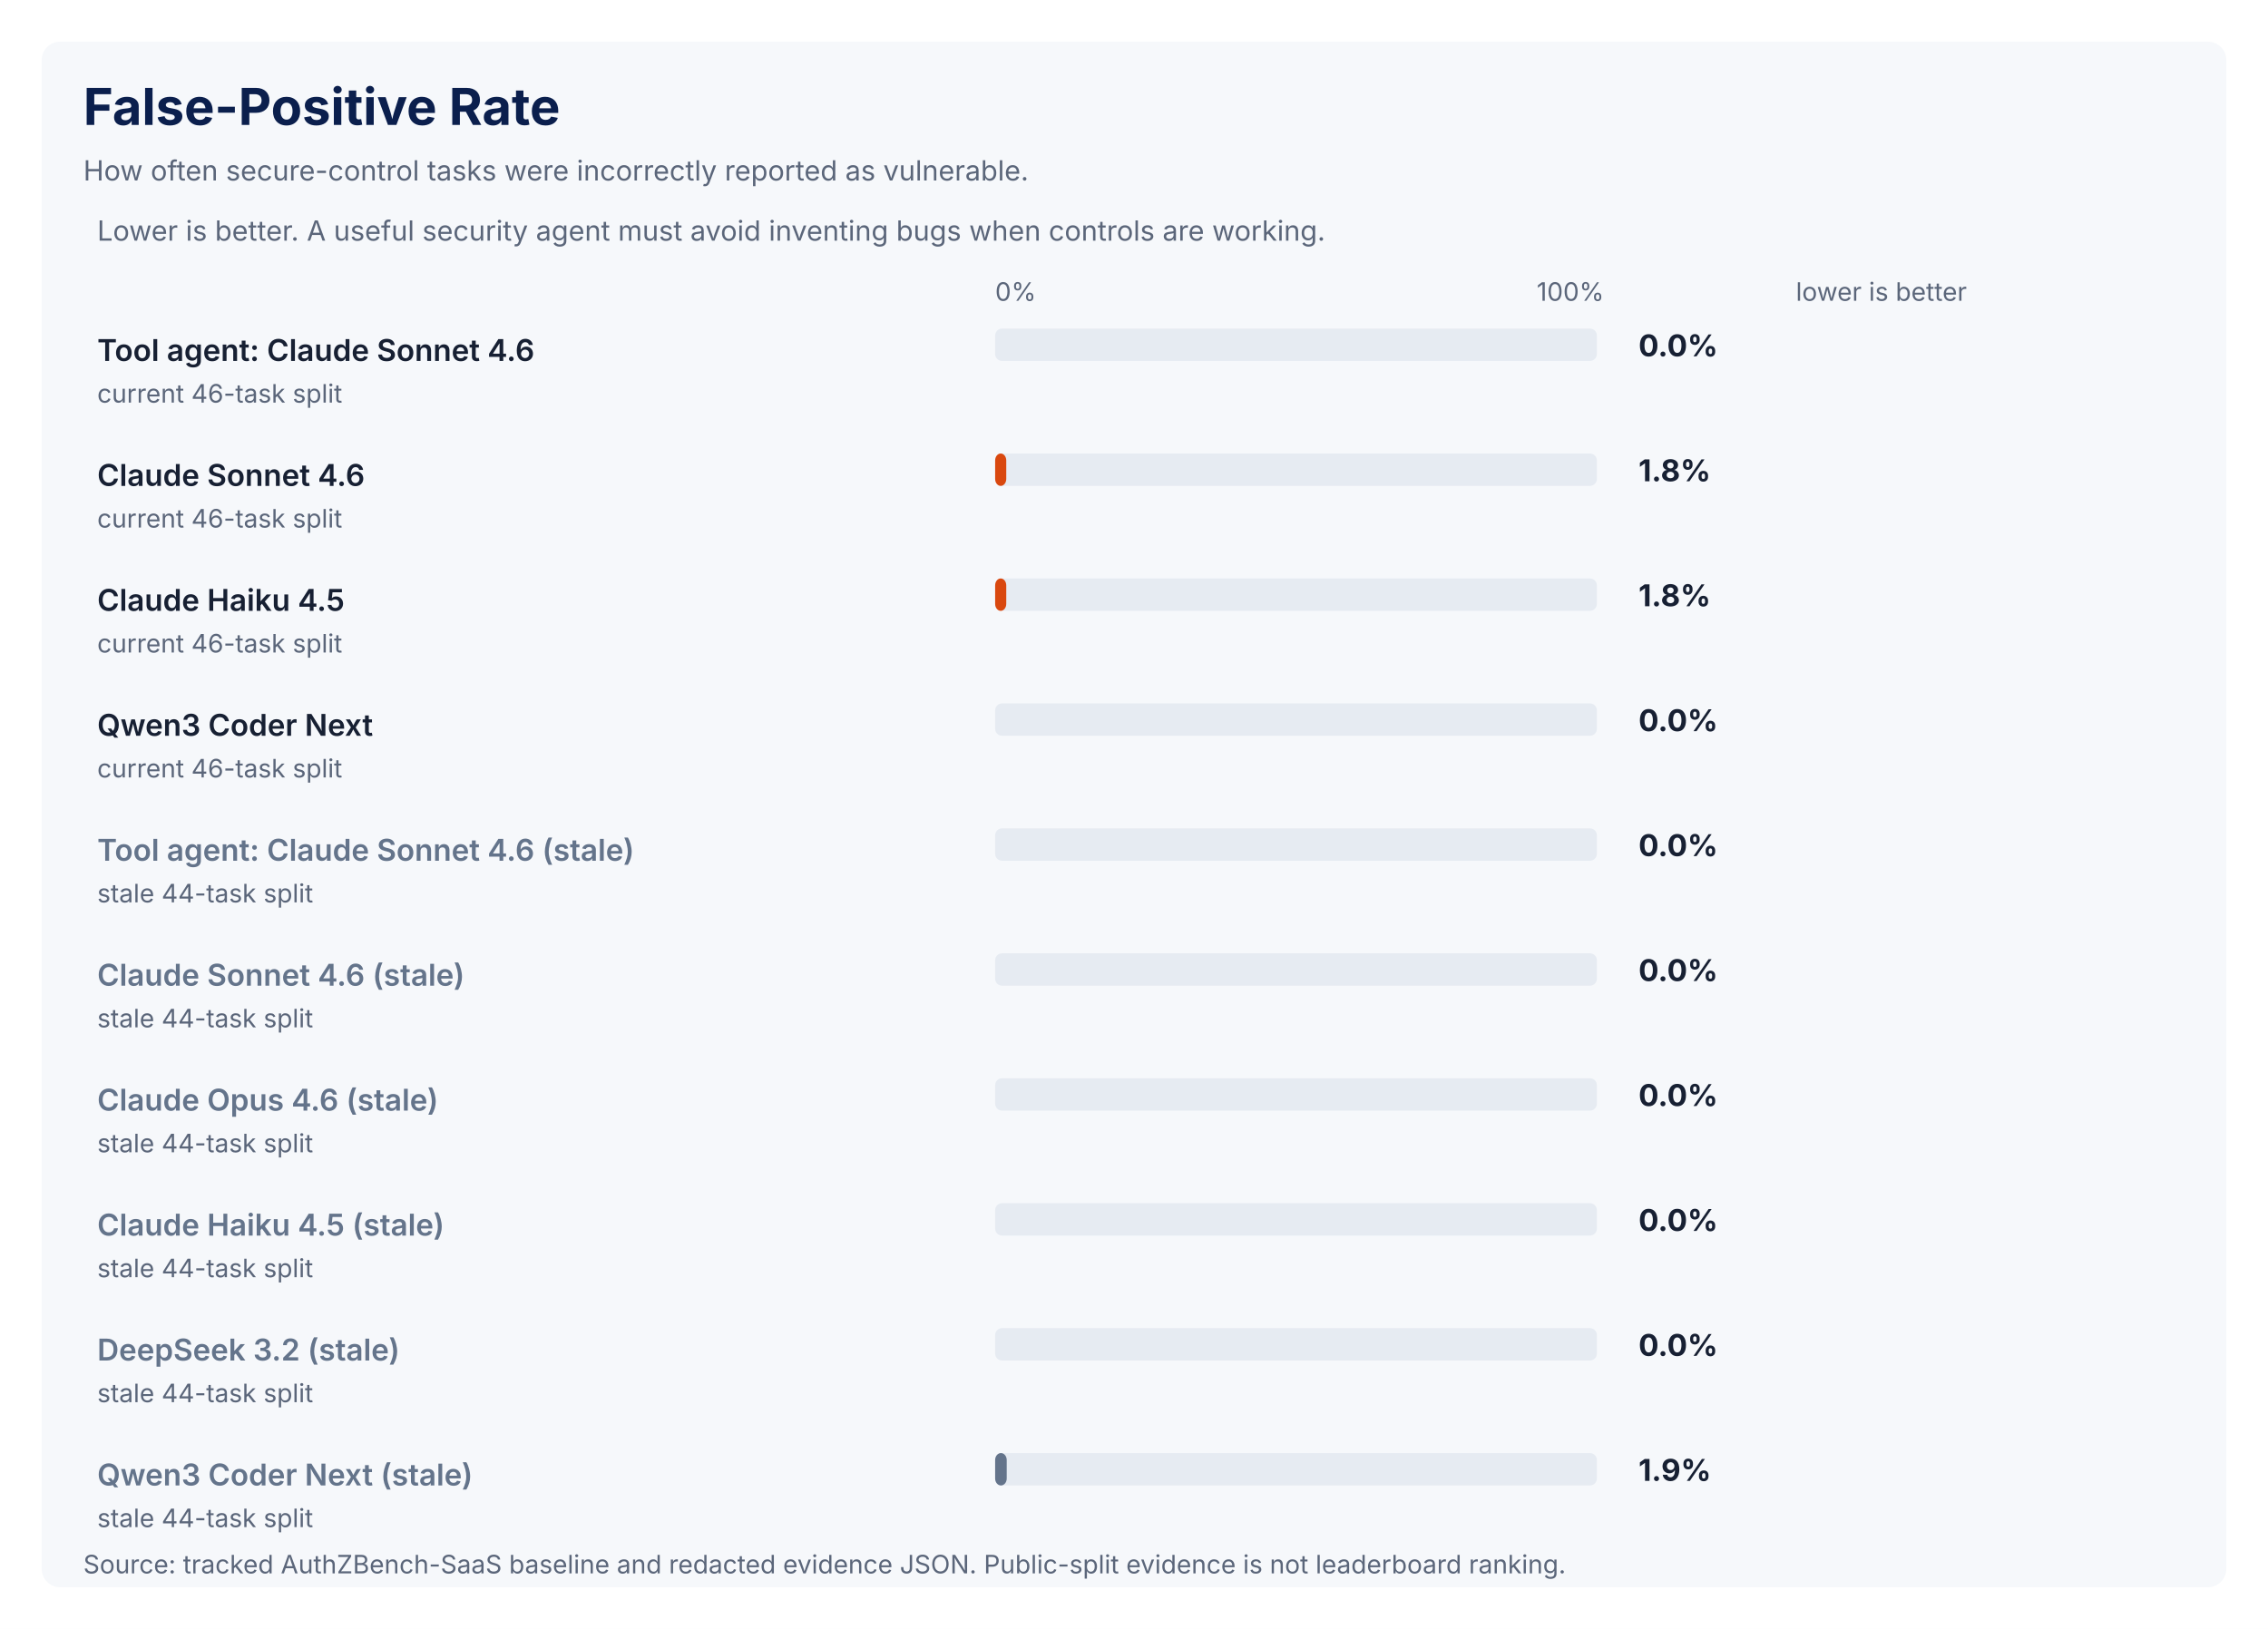
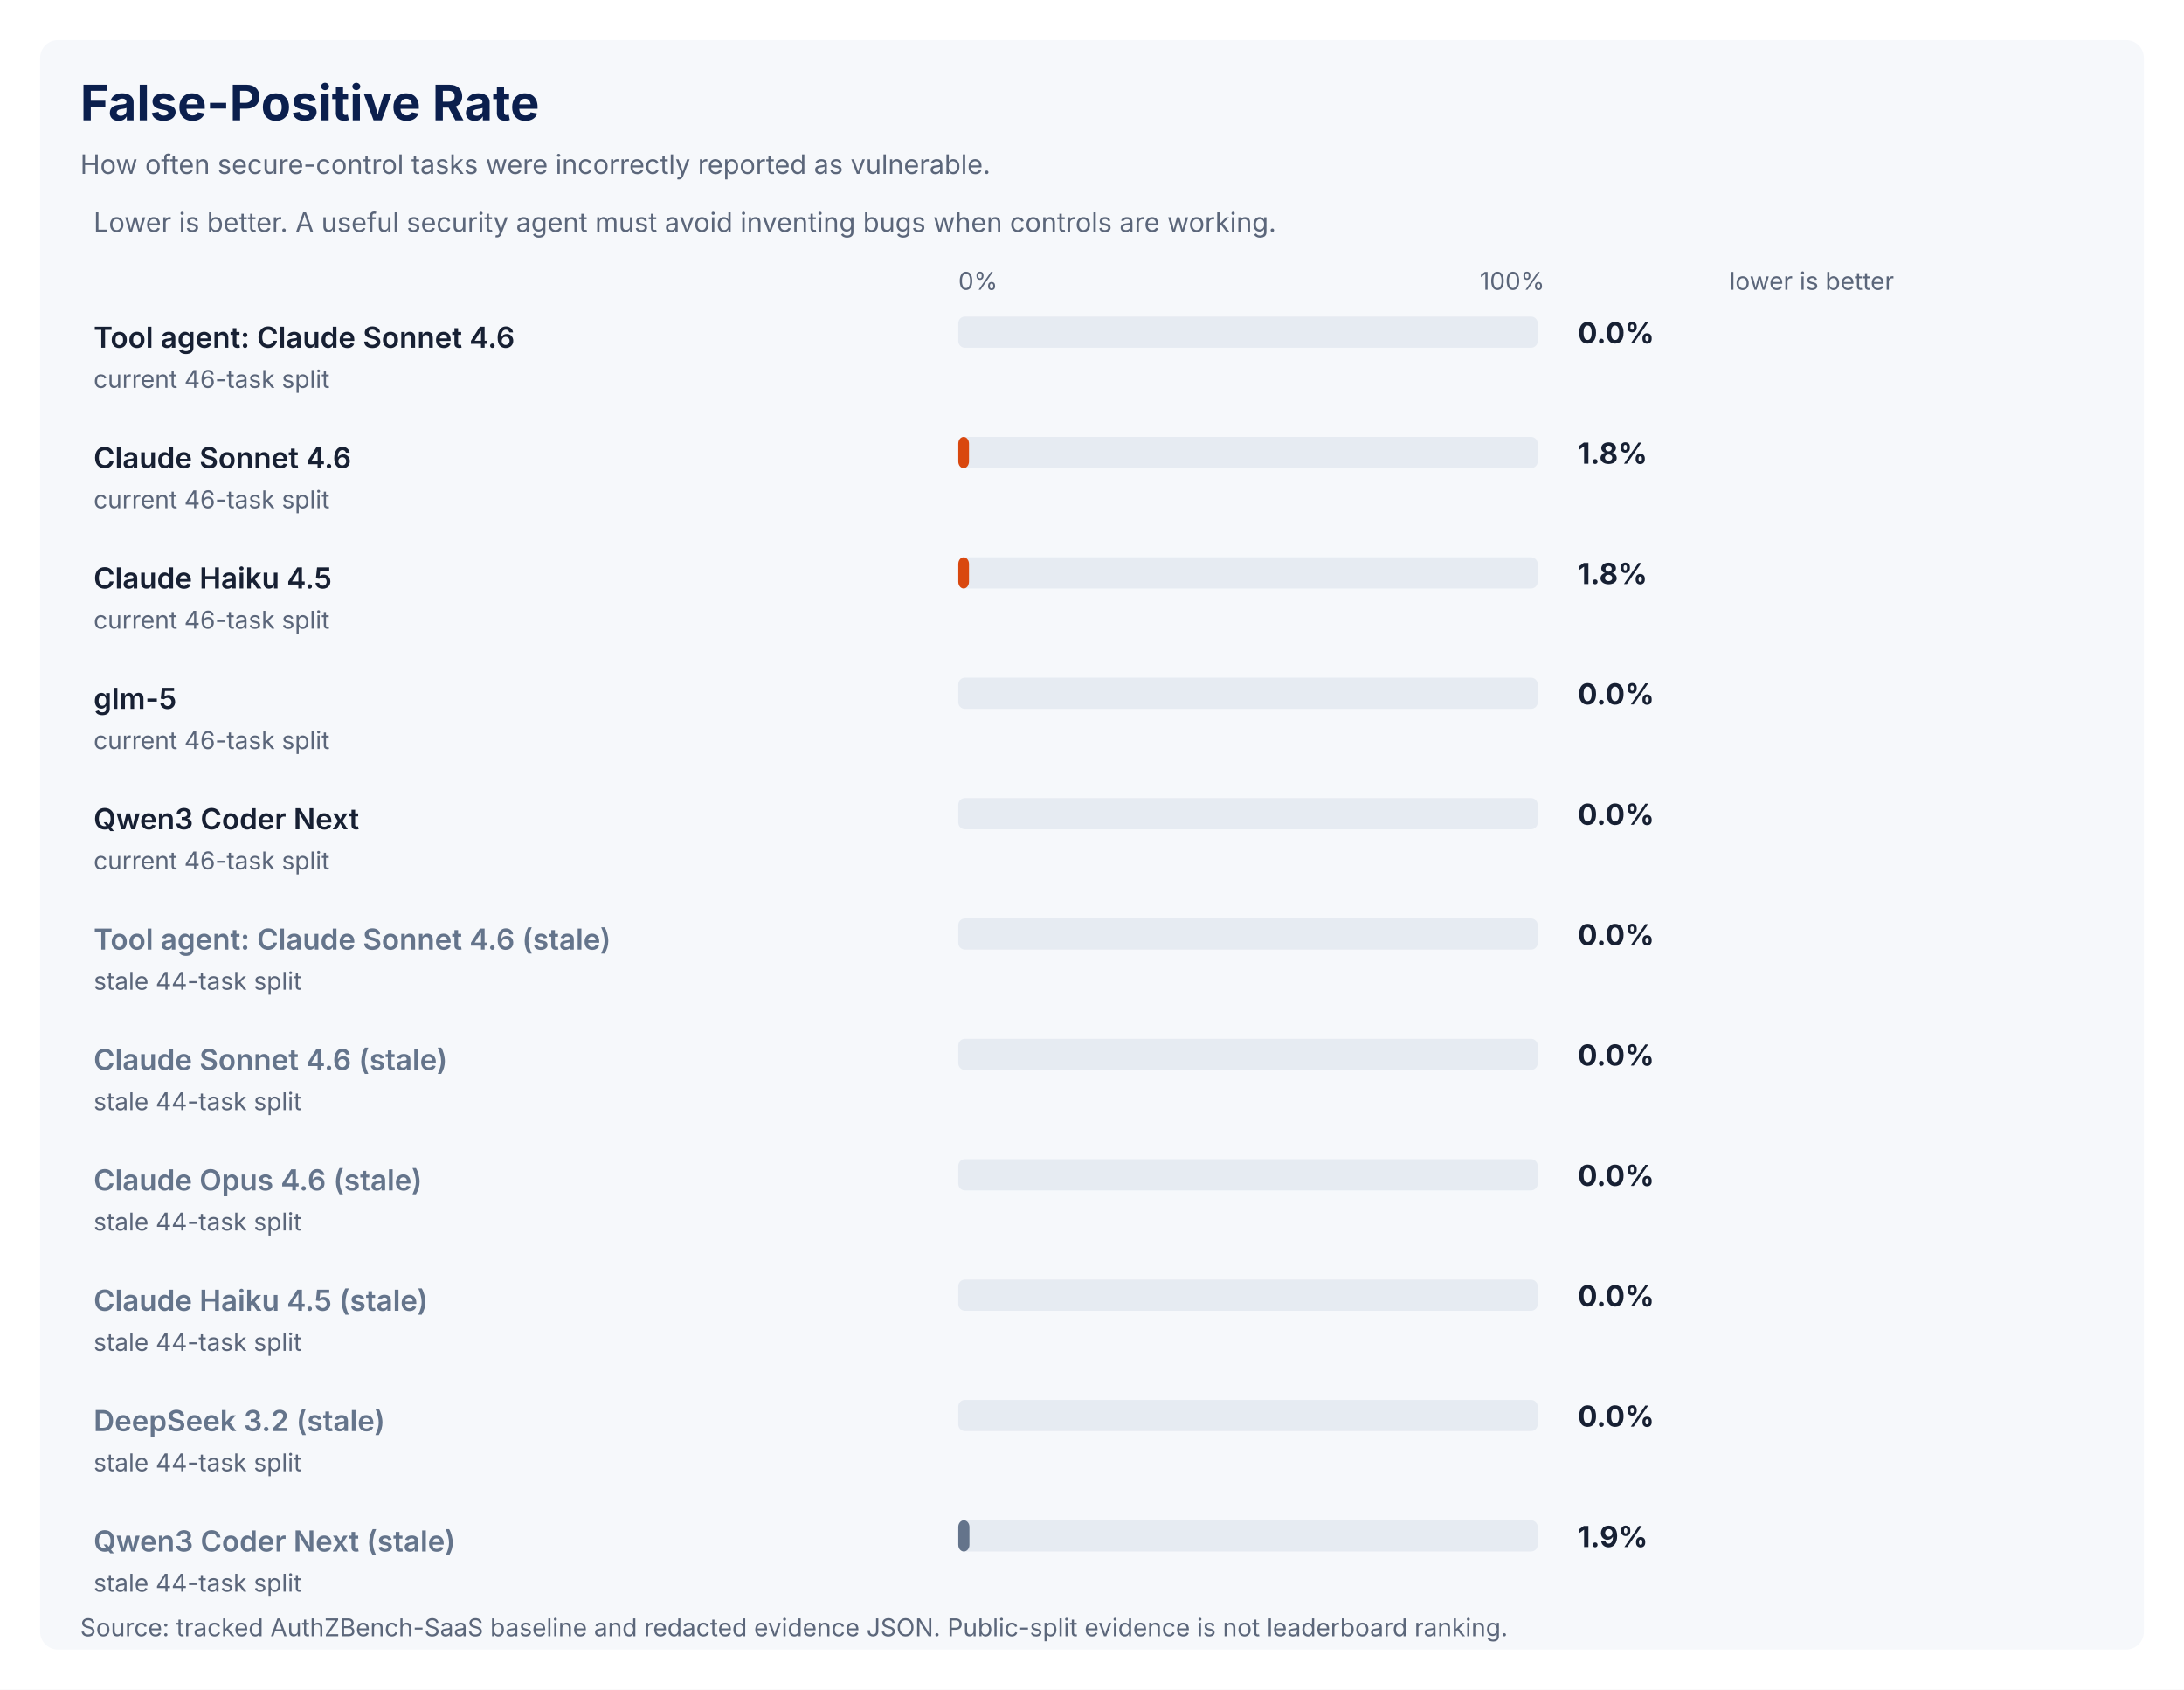
- <svg xmlns="http://www.w3.org/2000/svg" width="980" height="704" viewBox="0 0 980 704" role="img" aria-labelledby="title desc">
-   <rect x="0.0" y="0.0" width="980.0" height="704.0" rx="0" fill="#ffffff" />
-   <rect x="18.0" y="18.0" width="944.0" height="668.0" rx="8" fill="#f6f8fb" />
+ <svg xmlns="http://www.w3.org/2000/svg" width="980" height="758" viewBox="0 0 980 758" role="img" aria-labelledby="title desc">
+   <rect x="0.0" y="0.0" width="980.0" height="758.0" rx="0" fill="#ffffff" />
+   <rect x="18.0" y="18.0" width="944.0" height="722.0" rx="8" fill="#f6f8fb" />
  <text x="36.0" y="54.0" fill="#0b1f4d" font-family="Inter, Arial, sans-serif" font-size="22" font-weight="700">False-Positive Rate</text>
  <text x="36.0" y="78.0" fill="#5b667a" font-family="Inter, Arial, sans-serif" font-size="12" font-weight="400">How often secure-control tasks were incorrectly reported as vulnerable.</text>
  <text x="42.0" y="104.0" fill="#5b667a" font-family="Inter, Arial, sans-serif" font-size="12" font-weight="400">Lower is better. A useful security agent must avoid inventing bugs when controls are working.</text>
  <text x="430.0" y="130.0" fill="#5b667a" font-family="Inter, Arial, sans-serif" font-size="11" font-weight="400">0%</text>
  <text x="664.0" y="130.0" fill="#5b667a" font-family="Inter, Arial, sans-serif" font-size="11" font-weight="400">100%</text>
  <text x="776.0" y="130.0" fill="#5b667a" font-family="Inter, Arial, sans-serif" font-size="11" font-weight="400">lower is better</text>
  <text x="42.0" y="156.0" fill="#172033" font-family="Inter, Arial, sans-serif" font-size="13" font-weight="600">Tool agent: Claude Sonnet 4.6</text>
  <text x="42.0" y="174.0" fill="#5b667a" font-family="Inter, Arial, sans-serif" font-size="11" font-weight="400">current 46-task split</text>
  <rect x="430.0" y="142.0" width="260.0" height="14.0" rx="3" fill="#e6ebf2" />
  <rect x="430.0" y="142.0" width="0.0" height="14.0" rx="3" fill="#d9480f" />
  <text x="708.0" y="154.0" fill="#172033" font-family="Inter, Arial, sans-serif" font-size="13" font-weight="700">0.0%</text>
  <text x="42.0" y="210.0" fill="#172033" font-family="Inter, Arial, sans-serif" font-size="13" font-weight="600">Claude Sonnet 4.6</text>
  <text x="42.0" y="228.0" fill="#5b667a" font-family="Inter, Arial, sans-serif" font-size="11" font-weight="400">current 46-task split</text>
  <rect x="430.0" y="196.0" width="260.0" height="14.0" rx="3" fill="#e6ebf2" />
  <rect x="430.0" y="196.0" width="4.8" height="14.0" rx="3" fill="#d9480f" />
  <text x="708.0" y="208.0" fill="#172033" font-family="Inter, Arial, sans-serif" font-size="13" font-weight="700">1.8%</text>
  <text x="42.0" y="264.0" fill="#172033" font-family="Inter, Arial, sans-serif" font-size="13" font-weight="600">Claude Haiku 4.5</text>
  <text x="42.0" y="282.0" fill="#5b667a" font-family="Inter, Arial, sans-serif" font-size="11" font-weight="400">current 46-task split</text>
  <rect x="430.0" y="250.0" width="260.0" height="14.0" rx="3" fill="#e6ebf2" />
  <rect x="430.0" y="250.0" width="4.8" height="14.0" rx="3" fill="#d9480f" />
  <text x="708.0" y="262.0" fill="#172033" font-family="Inter, Arial, sans-serif" font-size="13" font-weight="700">1.8%</text>
-   <text x="42.0" y="318.0" fill="#172033" font-family="Inter, Arial, sans-serif" font-size="13" font-weight="600">Qwen3 Coder Next</text>
+   <text x="42.0" y="318.0" fill="#172033" font-family="Inter, Arial, sans-serif" font-size="13" font-weight="600">glm-5</text>
  <text x="42.0" y="336.0" fill="#5b667a" font-family="Inter, Arial, sans-serif" font-size="11" font-weight="400">current 46-task split</text>
  <rect x="430.0" y="304.0" width="260.0" height="14.0" rx="3" fill="#e6ebf2" />
  <rect x="430.0" y="304.0" width="0.0" height="14.0" rx="3" fill="#d9480f" />
  <text x="708.0" y="316.0" fill="#172033" font-family="Inter, Arial, sans-serif" font-size="13" font-weight="700">0.0%</text>
-   <text x="42.0" y="372.0" fill="#64748b" font-family="Inter, Arial, sans-serif" font-size="13" font-weight="600">Tool agent: Claude Sonnet 4.6 (stale)</text>
-   <text x="42.0" y="390.0" fill="#5b667a" font-family="Inter, Arial, sans-serif" font-size="11" font-weight="400">stale 44-task split</text>
+   <text x="42.0" y="372.0" fill="#172033" font-family="Inter, Arial, sans-serif" font-size="13" font-weight="600">Qwen3 Coder Next</text>
+   <text x="42.0" y="390.0" fill="#5b667a" font-family="Inter, Arial, sans-serif" font-size="11" font-weight="400">current 46-task split</text>
  <rect x="430.0" y="358.0" width="260.0" height="14.0" rx="3" fill="#e6ebf2" />
-   <rect x="430.0" y="358.0" width="0.0" height="14.0" rx="3" fill="#64748b" />
+   <rect x="430.0" y="358.0" width="0.0" height="14.0" rx="3" fill="#d9480f" />
  <text x="708.0" y="370.0" fill="#172033" font-family="Inter, Arial, sans-serif" font-size="13" font-weight="700">0.0%</text>
-   <text x="42.0" y="426.0" fill="#64748b" font-family="Inter, Arial, sans-serif" font-size="13" font-weight="600">Claude Sonnet 4.6 (stale)</text>
+   <text x="42.0" y="426.0" fill="#64748b" font-family="Inter, Arial, sans-serif" font-size="13" font-weight="600">Tool agent: Claude Sonnet 4.6 (stale)</text>
  <text x="42.0" y="444.0" fill="#5b667a" font-family="Inter, Arial, sans-serif" font-size="11" font-weight="400">stale 44-task split</text>
  <rect x="430.0" y="412.0" width="260.0" height="14.0" rx="3" fill="#e6ebf2" />
  <rect x="430.0" y="412.0" width="0.0" height="14.0" rx="3" fill="#64748b" />
  <text x="708.0" y="424.0" fill="#172033" font-family="Inter, Arial, sans-serif" font-size="13" font-weight="700">0.0%</text>
-   <text x="42.0" y="480.0" fill="#64748b" font-family="Inter, Arial, sans-serif" font-size="13" font-weight="600">Claude Opus 4.6 (stale)</text>
+   <text x="42.0" y="480.0" fill="#64748b" font-family="Inter, Arial, sans-serif" font-size="13" font-weight="600">Claude Sonnet 4.6 (stale)</text>
  <text x="42.0" y="498.0" fill="#5b667a" font-family="Inter, Arial, sans-serif" font-size="11" font-weight="400">stale 44-task split</text>
  <rect x="430.0" y="466.0" width="260.0" height="14.0" rx="3" fill="#e6ebf2" />
  <rect x="430.0" y="466.0" width="0.0" height="14.0" rx="3" fill="#64748b" />
  <text x="708.0" y="478.0" fill="#172033" font-family="Inter, Arial, sans-serif" font-size="13" font-weight="700">0.0%</text>
-   <text x="42.0" y="534.0" fill="#64748b" font-family="Inter, Arial, sans-serif" font-size="13" font-weight="600">Claude Haiku 4.5 (stale)</text>
+   <text x="42.0" y="534.0" fill="#64748b" font-family="Inter, Arial, sans-serif" font-size="13" font-weight="600">Claude Opus 4.6 (stale)</text>
  <text x="42.0" y="552.0" fill="#5b667a" font-family="Inter, Arial, sans-serif" font-size="11" font-weight="400">stale 44-task split</text>
  <rect x="430.0" y="520.0" width="260.0" height="14.0" rx="3" fill="#e6ebf2" />
  <rect x="430.0" y="520.0" width="0.0" height="14.0" rx="3" fill="#64748b" />
  <text x="708.0" y="532.0" fill="#172033" font-family="Inter, Arial, sans-serif" font-size="13" font-weight="700">0.0%</text>
-   <text x="42.0" y="588.0" fill="#64748b" font-family="Inter, Arial, sans-serif" font-size="13" font-weight="600">DeepSeek 3.2 (stale)</text>
+   <text x="42.0" y="588.0" fill="#64748b" font-family="Inter, Arial, sans-serif" font-size="13" font-weight="600">Claude Haiku 4.5 (stale)</text>
  <text x="42.0" y="606.0" fill="#5b667a" font-family="Inter, Arial, sans-serif" font-size="11" font-weight="400">stale 44-task split</text>
  <rect x="430.0" y="574.0" width="260.0" height="14.0" rx="3" fill="#e6ebf2" />
  <rect x="430.0" y="574.0" width="0.0" height="14.0" rx="3" fill="#64748b" />
  <text x="708.0" y="586.0" fill="#172033" font-family="Inter, Arial, sans-serif" font-size="13" font-weight="700">0.0%</text>
-   <text x="42.0" y="642.0" fill="#64748b" font-family="Inter, Arial, sans-serif" font-size="13" font-weight="600">Qwen3 Coder Next (stale)</text>
+   <text x="42.0" y="642.0" fill="#64748b" font-family="Inter, Arial, sans-serif" font-size="13" font-weight="600">DeepSeek 3.2 (stale)</text>
  <text x="42.0" y="660.0" fill="#5b667a" font-family="Inter, Arial, sans-serif" font-size="11" font-weight="400">stale 44-task split</text>
  <rect x="430.0" y="628.0" width="260.0" height="14.0" rx="3" fill="#e6ebf2" />
-   <rect x="430.0" y="628.0" width="5.0" height="14.0" rx="3" fill="#64748b" />
-   <text x="708.0" y="640.0" fill="#172033" font-family="Inter, Arial, sans-serif" font-size="13" font-weight="700">1.9%</text>
-   <text x="36.0" y="680.0" fill="#5b667a" font-family="Inter, Arial, sans-serif" font-size="11" font-weight="400">Source: tracked AuthZBench-SaaS baseline and redacted evidence JSON. Public-split evidence is not leaderboard ranking.</text>
+   <rect x="430.0" y="628.0" width="0.0" height="14.0" rx="3" fill="#64748b" />
+   <text x="708.0" y="640.0" fill="#172033" font-family="Inter, Arial, sans-serif" font-size="13" font-weight="700">0.0%</text>
+   <text x="42.0" y="696.0" fill="#64748b" font-family="Inter, Arial, sans-serif" font-size="13" font-weight="600">Qwen3 Coder Next (stale)</text>
+   <text x="42.0" y="714.0" fill="#5b667a" font-family="Inter, Arial, sans-serif" font-size="11" font-weight="400">stale 44-task split</text>
+   <rect x="430.0" y="682.0" width="260.0" height="14.0" rx="3" fill="#e6ebf2" />
+   <rect x="430.0" y="682.0" width="5.0" height="14.0" rx="3" fill="#64748b" />
+   <text x="708.0" y="694.0" fill="#172033" font-family="Inter, Arial, sans-serif" font-size="13" font-weight="700">1.9%</text>
+   <text x="36.0" y="734.0" fill="#5b667a" font-family="Inter, Arial, sans-serif" font-size="11" font-weight="400">Source: tracked AuthZBench-SaaS baseline and redacted evidence JSON. Public-split evidence is not leaderboard ranking.</text>
</svg>
